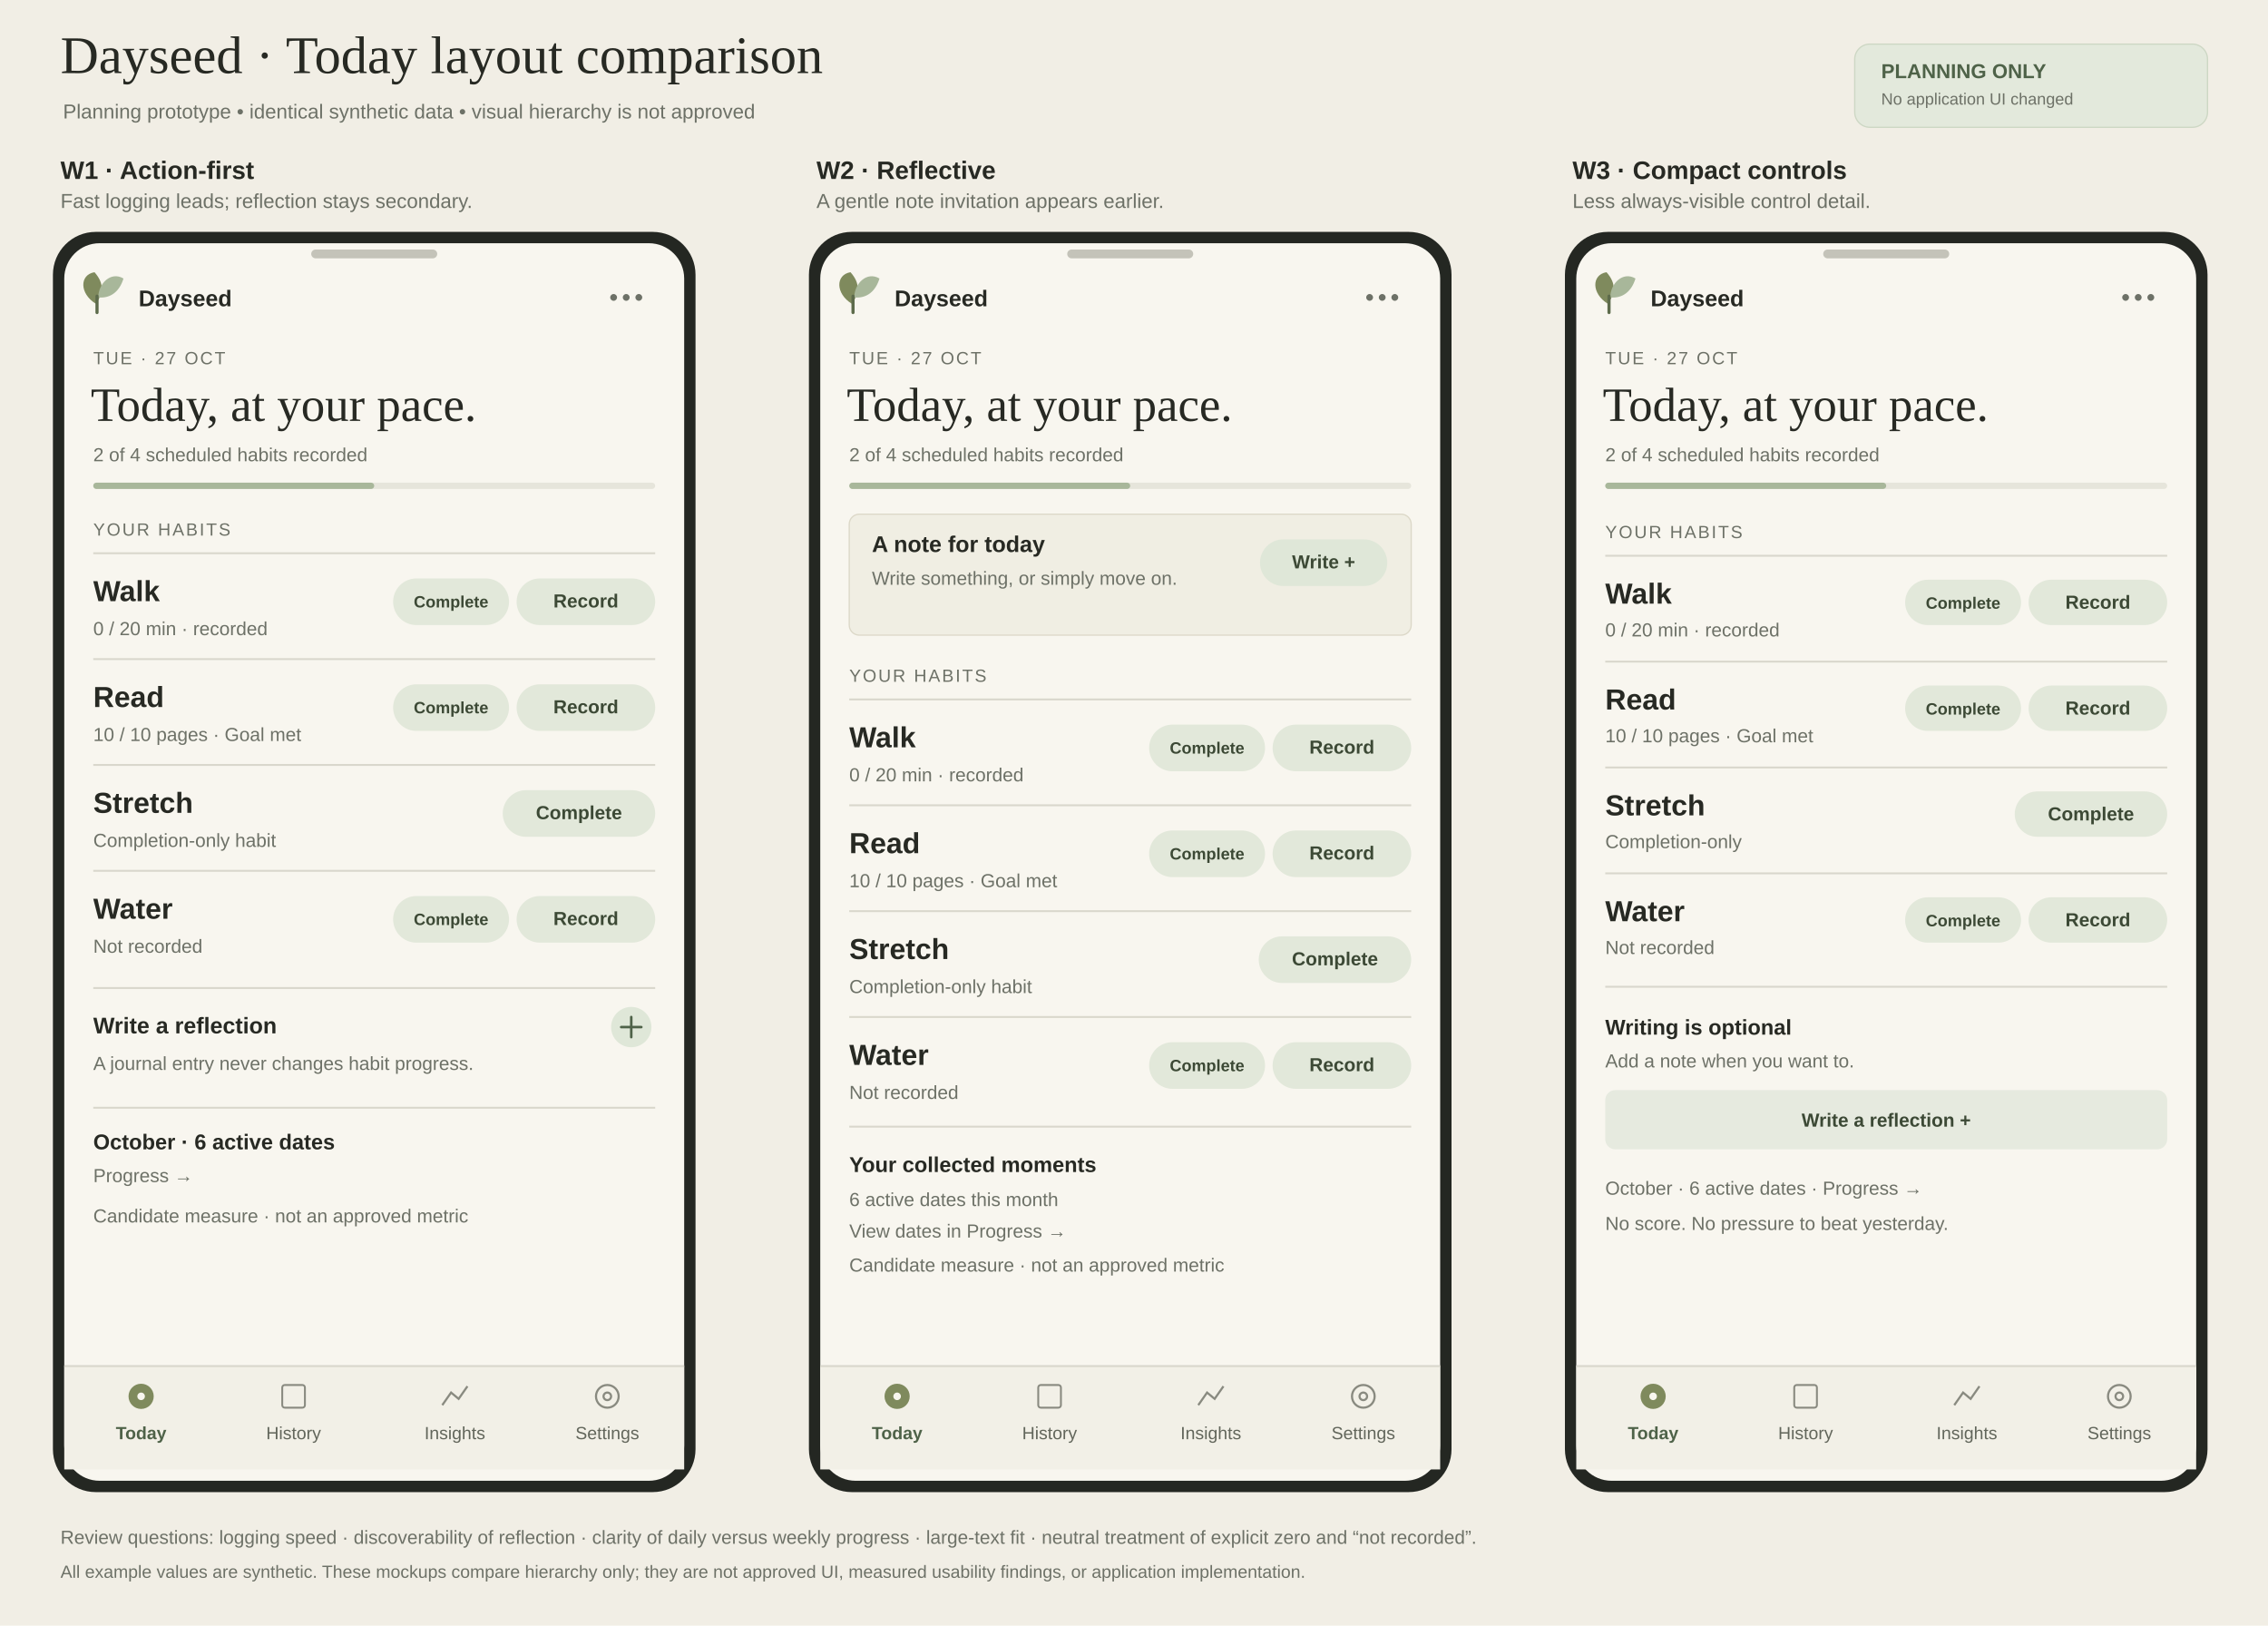
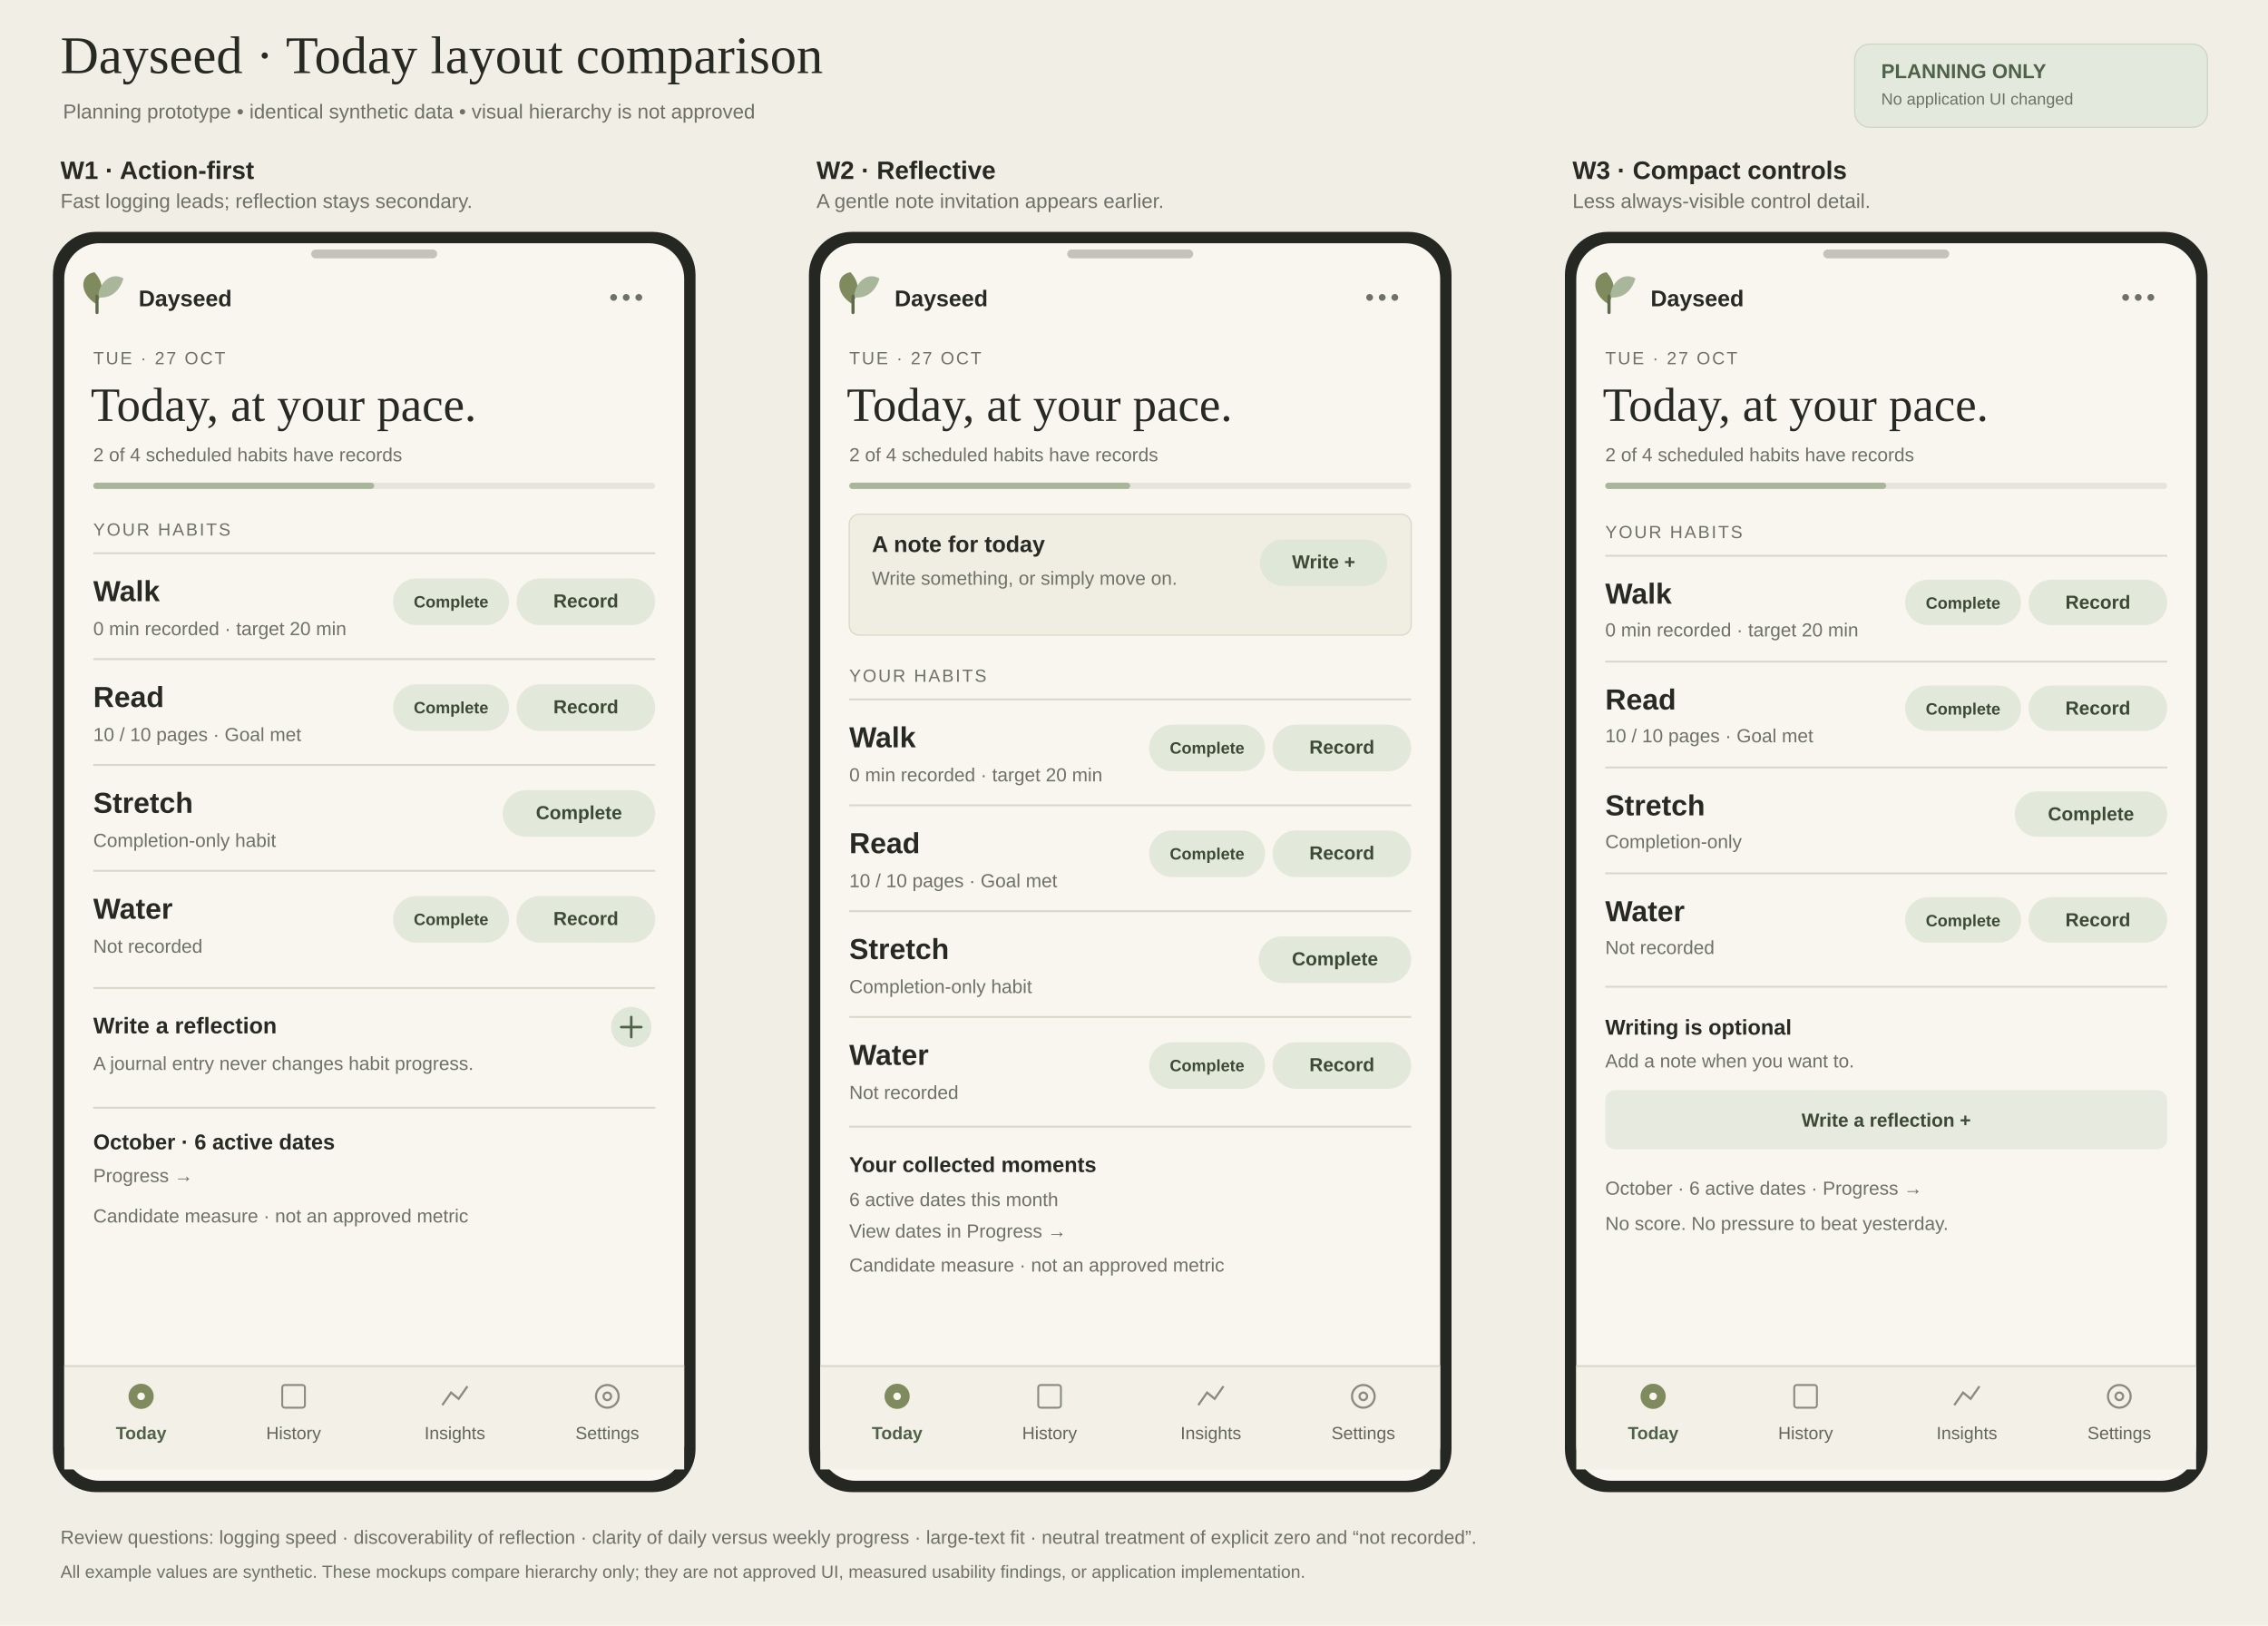
<svg xmlns="http://www.w3.org/2000/svg" width="1800" height="1290" viewBox="0 0 1800 1290" role="img" aria-labelledby="title desc">
  <defs>
    <style>
      .ink{fill:#272923}.muted{fill:#6d7167}.faint{fill:#98998e}.sage{fill:#dfe7d8}.sageInk{fill:#4e6248}.terra{fill:#b86f56}.paper{fill:#f8f6ef}.rule{stroke:#d9d7cc;stroke-width:1.5}.h1{font-family:Georgia,'Times New Roman',serif;font-size:38px;fill:#272923}.h2{font-family:Arial,sans-serif;font-size:23px;font-weight:700;fill:#272923}.body{font-family:Arial,sans-serif;font-size:18px;fill:#272923}.small{font-family:Arial,sans-serif;font-size:14px;fill:#6d7167;letter-spacing:1.4px}.tiny{font-family:Arial,sans-serif;font-size:15px;fill:#6d7167}.buttonText{font-family:Arial,sans-serif;font-size:15px;font-weight:700;fill:#3c4935}.nav{font-family:Arial,sans-serif;font-size:14px;fill:#62665b}.label{font-family:Arial,sans-serif;font-size:20px;font-weight:700;fill:#272923}.sub{font-family:Arial,sans-serif;font-size:16px;fill:#6d7167}
    </style>
    <g id="seed-mark">
      <path d="M0 15 C-13 7 -13 -8 -1 -10 C7 -1 6 7 0 15Z" fill="#7f8a5d" />
      <path d="M2 10 C2 -1 12 -11 22 -5 C19 5 12 11 2 10Z" fill="#a8b79a" />
      <path d="M1 9 L1 22" stroke="#5d6b4b" stroke-width="2.5" stroke-linecap="round" />
    </g>
    <g id="ellipsis">
      <circle cx="0" cy="0" r="2.7" fill="#6d7167" />
      <circle cx="10" cy="0" r="2.7" fill="#6d7167" />
      <circle cx="20" cy="0" r="2.7" fill="#6d7167" />
    </g>
    <g id="nav-icons">
      <circle cx="0" cy="0" r="8" fill="none" stroke="#7f8a5d" stroke-width="1.7" />
      <circle cx="0" cy="0" r="2" fill="#7f8a5d" />
    </g>
  </defs>
  <rect width="1800" height="1290" fill="#f1eee5" />
  <text x="48" y="58" class="h1" style="font-size:42px">Dayseed · Today layout comparison</text>
  <text x="50" y="94" class="sub">Planning prototype • identical synthetic data • visual hierarchy is not approved</text>
  <rect x="1472" y="35" width="280" height="66" rx="12" fill="#e3e9dc" stroke="#cdd7c4" />
  <text x="1493" y="62" class="body" style="font-size:16px;font-weight:700;fill:#4e6248">PLANNING ONLY</text>
  <text x="1493" y="83" class="tiny" style="font-size:13px">No application UI changed</text>
  <text x="48" y="142" class="label">W1 · Action-first</text>
  <text x="48" y="165" class="sub">Fast logging leads; reflection stays secondary.</text>
  <text x="648" y="142" class="label">W2 · Reflective</text>
  <text x="648" y="165" class="sub">A gentle note invitation appears earlier.</text>
  <text x="1248" y="142" class="label">W3 · Compact controls</text>
  <text x="1248" y="165" class="sub">Less always-visible control detail.</text>
  <g transform="translate(42 184)">
    <rect width="510" height="1000" rx="34" fill="#242722" />
    <rect x="9" y="9" width="492" height="982" rx="28" fill="#f8f6ef" />
    <rect x="205" y="14" width="100" height="7" rx="3.5" fill="#c4c3b9" />
    <use href="#seed-mark" x="34" y="42" />
    <text x="68" y="59" class="body" style="font-size:18px;font-weight:700">Dayseed</text>
    <use href="#ellipsis" x="445" y="52" />
    <text x="32" y="105" class="small">TUE · 27 OCT</text>
    <text x="30" y="150" class="h1">Today, at your pace.</text>
-     <text x="32" y="182" class="tiny">2 of 4 scheduled habits recorded</text>
+     <text x="32" y="182" class="tiny">2 of 4 scheduled habits have records</text>
    <rect x="32" y="199" width="446" height="5" rx="2.5" fill="#e6e5db" />
    <rect x="32" y="199" width="223" height="5" rx="2.5" fill="#a8b79a" />
    <text x="32" y="241" class="small">YOUR HABITS</text>
    <line x1="32" y1="255" x2="478" y2="255" class="rule" />
    <text x="32" y="293" class="h2">Walk</text>
-     <text x="32" y="320" class="tiny">0 / 20 min · recorded</text>
+     <text x="32" y="320" class="tiny">0 min recorded · target 20 min</text>
    <rect x="270" y="275" width="92" height="37" rx="18.5" fill="#e2e8da" />
    <text x="316" y="298" text-anchor="middle" class="buttonText" style="font-size:13px">Complete</text>
    <rect x="368" y="275" width="110" height="37" rx="18.5" fill="#e2e8da" />
    <text x="423" y="298" text-anchor="middle" class="buttonText">Record</text>
    <line x1="32" y1="339" x2="478" y2="339" class="rule" />
    <text x="32" y="377" class="h2">Read</text>
    <text x="32" y="404" class="tiny">10 / 10 pages · Goal met</text>
    <rect x="270" y="359" width="92" height="37" rx="18.5" fill="#e2e8da" />
    <text x="316" y="382" text-anchor="middle" class="buttonText" style="font-size:13px">Complete</text>
    <rect x="368" y="359" width="110" height="37" rx="18.5" fill="#e2e8da" />
    <text x="423" y="382" text-anchor="middle" class="buttonText">Record</text>
    <line x1="32" y1="423" x2="478" y2="423" class="rule" />
    <text x="32" y="461" class="h2">Stretch</text>
    <text x="32" y="488" class="tiny">Completion-only habit</text>
    <rect x="357" y="443" width="121" height="37" rx="18.5" fill="#e2e8da" />
    <text x="417.5" y="466" text-anchor="middle" class="buttonText">Complete</text>
    <line x1="32" y1="507" x2="478" y2="507" class="rule" />
    <text x="32" y="545" class="h2">Water</text>
    <text x="32" y="572" class="tiny">Not recorded</text>
    <rect x="270" y="527" width="92" height="37" rx="18.5" fill="#e2e8da" />
    <text x="316" y="550" text-anchor="middle" class="buttonText" style="font-size:13px">Complete</text>
    <rect x="368" y="527" width="110" height="37" rx="18.5" fill="#e2e8da" />
    <text x="423" y="550" text-anchor="middle" class="buttonText">Record</text>
    <line x1="32" y1="600" x2="478" y2="600" class="rule" />
    <text x="32" y="636" class="body" style="font-weight:700">Write a reflection</text>
    <circle cx="459" cy="631" r="16" fill="#dfe7d8" />
    <path d="M459 623 V639 M451 631 H467" stroke="#4e6248" stroke-width="2" stroke-linecap="round" />
    <text x="32" y="665" class="tiny">A journal entry never changes habit progress.</text>
    <line x1="32" y1="695" x2="478" y2="695" class="rule" />
    <text x="32" y="728" class="body" style="font-size:17px;font-weight:700">October · 6 active dates</text>
    <text x="32" y="754" class="tiny">Progress →</text>
    <text x="32" y="786" class="tiny">Candidate measure · not an approved metric</text>
    <rect x="9" y="900" width="492" height="82" rx="0" fill="#f2f0e7" />
    <line x1="9" y1="900" x2="501" y2="900" class="rule" />
    <g transform="translate(70 924)">
      <circle cx="0" cy="0" r="10" fill="#7f8a5d" />
      <circle cx="0" cy="0" r="3" fill="#f8f6ef" />
      <text x="0" y="34" text-anchor="middle" class="nav" style="font-weight:700;fill:#4e6248">Today</text>
    </g>
    <g transform="translate(191 924)">
      <rect x="-9" y="-9" width="18" height="18" rx="2" fill="none" stroke="#898a80" stroke-width="1.5" />
      <text x="0" y="34" text-anchor="middle" class="nav">History</text>
    </g>
    <g transform="translate(319 924)">
      <path d="M-10 7 L-3 -3 L3 2 L10 -8" fill="none" stroke="#898a80" stroke-width="1.7" />
      <text x="0" y="34" text-anchor="middle" class="nav">Insights</text>
    </g>
    <g transform="translate(440 924)">
      <circle cx="0" cy="0" r="9" fill="none" stroke="#898a80" stroke-width="1.7" />
      <circle cx="0" cy="0" r="3" fill="none" stroke="#898a80" stroke-width="1.7" />
      <text x="0" y="34" text-anchor="middle" class="nav">Settings</text>
    </g>
  </g>
  <g transform="translate(642 184)">
    <rect width="510" height="1000" rx="34" fill="#242722" />
    <rect x="9" y="9" width="492" height="982" rx="28" fill="#f8f6ef" />
    <rect x="205" y="14" width="100" height="7" rx="3.5" fill="#c4c3b9" />
    <use href="#seed-mark" x="34" y="42" />
    <text x="68" y="59" class="body" style="font-size:18px;font-weight:700">Dayseed</text>
    <use href="#ellipsis" x="445" y="52" />
    <text x="32" y="105" class="small">TUE · 27 OCT</text>
    <text x="30" y="150" class="h1">Today, at your pace.</text>
-     <text x="32" y="182" class="tiny">2 of 4 scheduled habits recorded</text>
+     <text x="32" y="182" class="tiny">2 of 4 scheduled habits have records</text>
    <rect x="32" y="199" width="446" height="5" rx="2.5" fill="#e6e5db" />
    <rect x="32" y="199" width="223" height="5" rx="2.5" fill="#a8b79a" />
    <rect x="32" y="224" width="446" height="96" rx="8" fill="#f0eee3" stroke="#dcd8c8" />
    <text x="50" y="254" class="body" style="font-weight:700">A note for today</text>
    <text x="50" y="280" class="tiny">Write something, or simply move on.</text>
    <rect x="358" y="244" width="101" height="37" rx="18.5" fill="#dfe7d8" />
    <text x="408.5" y="267" text-anchor="middle" class="buttonText">Write +</text>
    <text x="32" y="357" class="small">YOUR HABITS</text>
    <line x1="32" y1="371" x2="478" y2="371" class="rule" />
    <text x="32" y="409" class="h2">Walk</text>
-     <text x="32" y="436" class="tiny">0 / 20 min · recorded</text>
+     <text x="32" y="436" class="tiny">0 min recorded · target 20 min</text>
    <rect x="270" y="391" width="92" height="37" rx="18.5" fill="#e2e8da" />
    <text x="316" y="414" text-anchor="middle" class="buttonText" style="font-size:13px">Complete</text>
    <rect x="368" y="391" width="110" height="37" rx="18.5" fill="#e2e8da" />
    <text x="423" y="414" text-anchor="middle" class="buttonText">Record</text>
    <line x1="32" y1="455" x2="478" y2="455" class="rule" />
    <text x="32" y="493" class="h2">Read</text>
    <text x="32" y="520" class="tiny">10 / 10 pages · Goal met</text>
    <rect x="270" y="475" width="92" height="37" rx="18.5" fill="#e2e8da" />
    <text x="316" y="498" text-anchor="middle" class="buttonText" style="font-size:13px">Complete</text>
    <rect x="368" y="475" width="110" height="37" rx="18.5" fill="#e2e8da" />
    <text x="423" y="498" text-anchor="middle" class="buttonText">Record</text>
    <line x1="32" y1="539" x2="478" y2="539" class="rule" />
    <text x="32" y="577" class="h2">Stretch</text>
    <text x="32" y="604" class="tiny">Completion-only habit</text>
    <rect x="357" y="559" width="121" height="37" rx="18.5" fill="#e2e8da" />
    <text x="417.5" y="582" text-anchor="middle" class="buttonText">Complete</text>
    <line x1="32" y1="623" x2="478" y2="623" class="rule" />
    <text x="32" y="661" class="h2">Water</text>
    <text x="32" y="688" class="tiny">Not recorded</text>
    <rect x="270" y="643" width="92" height="37" rx="18.5" fill="#e2e8da" />
    <text x="316" y="666" text-anchor="middle" class="buttonText" style="font-size:13px">Complete</text>
    <rect x="368" y="643" width="110" height="37" rx="18.5" fill="#e2e8da" />
    <text x="423" y="666" text-anchor="middle" class="buttonText">Record</text>
    <line x1="32" y1="710" x2="478" y2="710" class="rule" />
    <text x="32" y="746" class="body" style="font-size:17px;font-weight:700">Your collected moments</text>
    <text x="32" y="773" class="tiny">6 active dates this month</text>
    <text x="32" y="798" class="tiny">View dates in Progress →</text>
    <text x="32" y="825" class="tiny">Candidate measure · not an approved metric</text>
    <rect x="9" y="900" width="492" height="82" rx="0" fill="#f2f0e7" />
    <line x1="9" y1="900" x2="501" y2="900" class="rule" />
    <g transform="translate(70 924)">
      <circle cx="0" cy="0" r="10" fill="#7f8a5d" />
      <circle cx="0" cy="0" r="3" fill="#f8f6ef" />
      <text x="0" y="34" text-anchor="middle" class="nav" style="font-weight:700;fill:#4e6248">Today</text>
    </g>
    <g transform="translate(191 924)">
      <rect x="-9" y="-9" width="18" height="18" rx="2" fill="none" stroke="#898a80" stroke-width="1.5" />
      <text x="0" y="34" text-anchor="middle" class="nav">History</text>
    </g>
    <g transform="translate(319 924)">
      <path d="M-10 7 L-3 -3 L3 2 L10 -8" fill="none" stroke="#898a80" stroke-width="1.7" />
      <text x="0" y="34" text-anchor="middle" class="nav">Insights</text>
    </g>
    <g transform="translate(440 924)">
      <circle cx="0" cy="0" r="9" fill="none" stroke="#898a80" stroke-width="1.7" />
      <circle cx="0" cy="0" r="3" fill="none" stroke="#898a80" stroke-width="1.7" />
      <text x="0" y="34" text-anchor="middle" class="nav">Settings</text>
    </g>
  </g>
  <g transform="translate(1242 184)">
    <rect width="510" height="1000" rx="34" fill="#242722" />
    <rect x="9" y="9" width="492" height="982" rx="28" fill="#f8f6ef" />
    <rect x="205" y="14" width="100" height="7" rx="3.5" fill="#c4c3b9" />
    <use href="#seed-mark" x="34" y="42" />
    <text x="68" y="59" class="body" style="font-size:18px;font-weight:700">Dayseed</text>
    <use href="#ellipsis" x="445" y="52" />
    <text x="32" y="105" class="small">TUE · 27 OCT</text>
    <text x="30" y="150" class="h1">Today, at your pace.</text>
-     <text x="32" y="182" class="tiny">2 of 4 scheduled habits recorded</text>
+     <text x="32" y="182" class="tiny">2 of 4 scheduled habits have records</text>
    <rect x="32" y="199" width="446" height="5" rx="2.5" fill="#e6e5db" />
    <rect x="32" y="199" width="223" height="5" rx="2.5" fill="#a8b79a" />
    <text x="32" y="243" class="small">YOUR HABITS</text>
    <line x1="32" y1="257" x2="478" y2="257" class="rule" />
    <text x="32" y="295" class="h2">Walk</text>
-     <text x="32" y="321" class="tiny">0 / 20 min · recorded</text>
+     <text x="32" y="321" class="tiny">0 min recorded · target 20 min</text>
    <rect x="270" y="276" width="92" height="36" rx="18" fill="#e2e8da" />
    <text x="316" y="299" text-anchor="middle" class="buttonText" style="font-size:13px">Complete</text>
    <rect x="368" y="276" width="110" height="36" rx="18" fill="#e2e8da" />
    <text x="423" y="299" text-anchor="middle" class="buttonText">Record</text>
    <line x1="32" y1="341" x2="478" y2="341" class="rule" />
    <text x="32" y="379" class="h2">Read</text>
    <text x="32" y="405" class="tiny">10 / 10 pages · Goal met</text>
    <rect x="270" y="360" width="92" height="36" rx="18" fill="#e2e8da" />
    <text x="316" y="383" text-anchor="middle" class="buttonText" style="font-size:13px">Complete</text>
    <rect x="368" y="360" width="110" height="36" rx="18" fill="#e2e8da" />
    <text x="423" y="383" text-anchor="middle" class="buttonText">Record</text>
    <line x1="32" y1="425" x2="478" y2="425" class="rule" />
    <text x="32" y="463" class="h2">Stretch</text>
    <text x="32" y="489" class="tiny">Completion-only</text>
    <rect x="357" y="444" width="121" height="36" rx="18" fill="#e2e8da" />
    <text x="417.5" y="467" text-anchor="middle" class="buttonText">Complete</text>
    <line x1="32" y1="509" x2="478" y2="509" class="rule" />
    <text x="32" y="547" class="h2">Water</text>
    <text x="32" y="573" class="tiny">Not recorded</text>
    <rect x="270" y="528" width="92" height="36" rx="18" fill="#e2e8da" />
    <text x="316" y="551" text-anchor="middle" class="buttonText" style="font-size:13px">Complete</text>
    <rect x="368" y="528" width="110" height="36" rx="18" fill="#e2e8da" />
    <text x="423" y="551" text-anchor="middle" class="buttonText">Record</text>
    <line x1="32" y1="599" x2="478" y2="599" class="rule" />
    <text x="32" y="637" class="body" style="font-size:17px;font-weight:700">Writing is optional</text>
    <text x="32" y="663" class="tiny">Add a note when you want to.</text>
    <rect x="32" y="681" width="446" height="47" rx="8" fill="#e6eadf" />
    <text x="255" y="710" text-anchor="middle" class="buttonText">Write a reflection +</text>
    <text x="32" y="764" class="tiny">October · 6 active dates · Progress →</text>
    <text x="32" y="792" class="tiny">No score. No pressure to beat yesterday.</text>
    <rect x="9" y="900" width="492" height="82" rx="0" fill="#f2f0e7" />
    <line x1="9" y1="900" x2="501" y2="900" class="rule" />
    <g transform="translate(70 924)">
      <circle cx="0" cy="0" r="10" fill="#7f8a5d" />
      <circle cx="0" cy="0" r="3" fill="#f8f6ef" />
      <text x="0" y="34" text-anchor="middle" class="nav" style="font-weight:700;fill:#4e6248">Today</text>
    </g>
    <g transform="translate(191 924)">
      <rect x="-9" y="-9" width="18" height="18" rx="2" fill="none" stroke="#898a80" stroke-width="1.5" />
      <text x="0" y="34" text-anchor="middle" class="nav">History</text>
    </g>
    <g transform="translate(319 924)">
      <path d="M-10 7 L-3 -3 L3 2 L10 -8" fill="none" stroke="#898a80" stroke-width="1.7" />
      <text x="0" y="34" text-anchor="middle" class="nav">Insights</text>
    </g>
    <g transform="translate(440 924)">
      <circle cx="0" cy="0" r="9" fill="none" stroke="#898a80" stroke-width="1.7" />
      <circle cx="0" cy="0" r="3" fill="none" stroke="#898a80" stroke-width="1.7" />
      <text x="0" y="34" text-anchor="middle" class="nav">Settings</text>
    </g>
  </g>
  <text x="48" y="1225" class="tiny" style="font-size:15px">Review questions: logging speed · discoverability of reflection · clarity of daily versus weekly progress · large-text fit · neutral treatment of explicit zero and “not recorded”.</text>
  <text x="48" y="1252" class="tiny" style="font-size:14px">All example values are synthetic. These mockups compare hierarchy only; they are not approved UI, measured usability findings, or application implementation.</text>
</svg>
